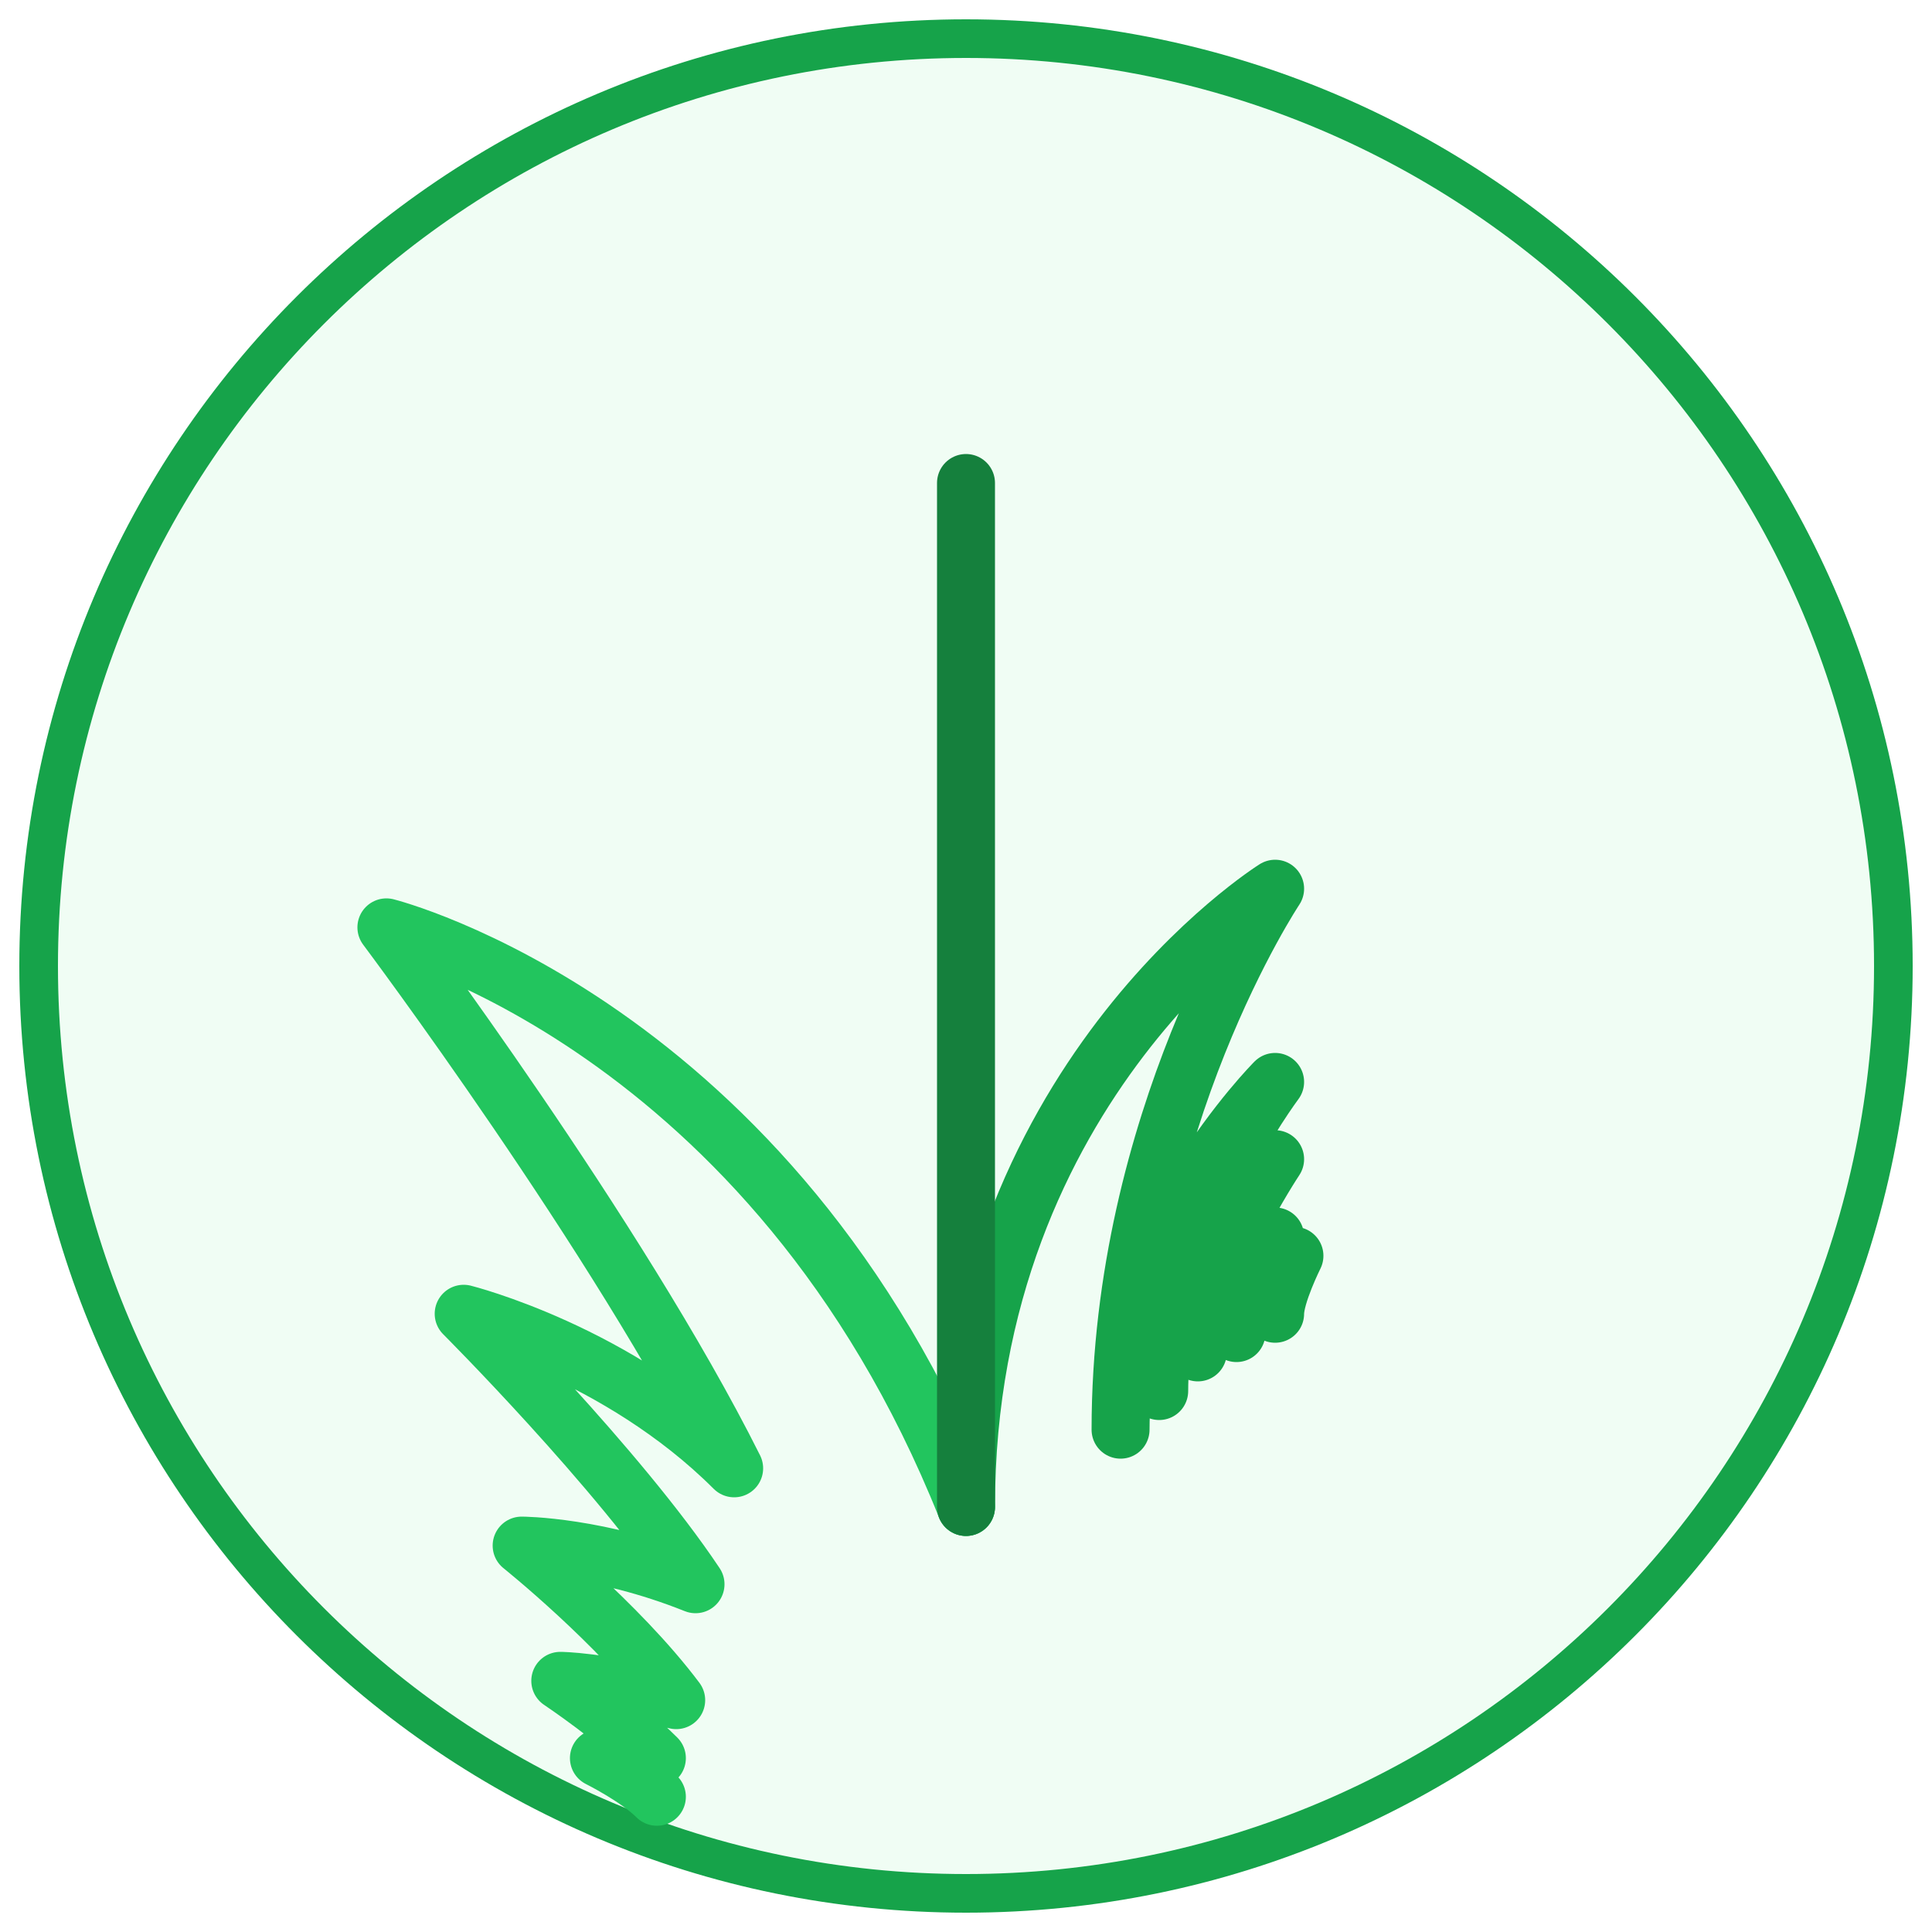
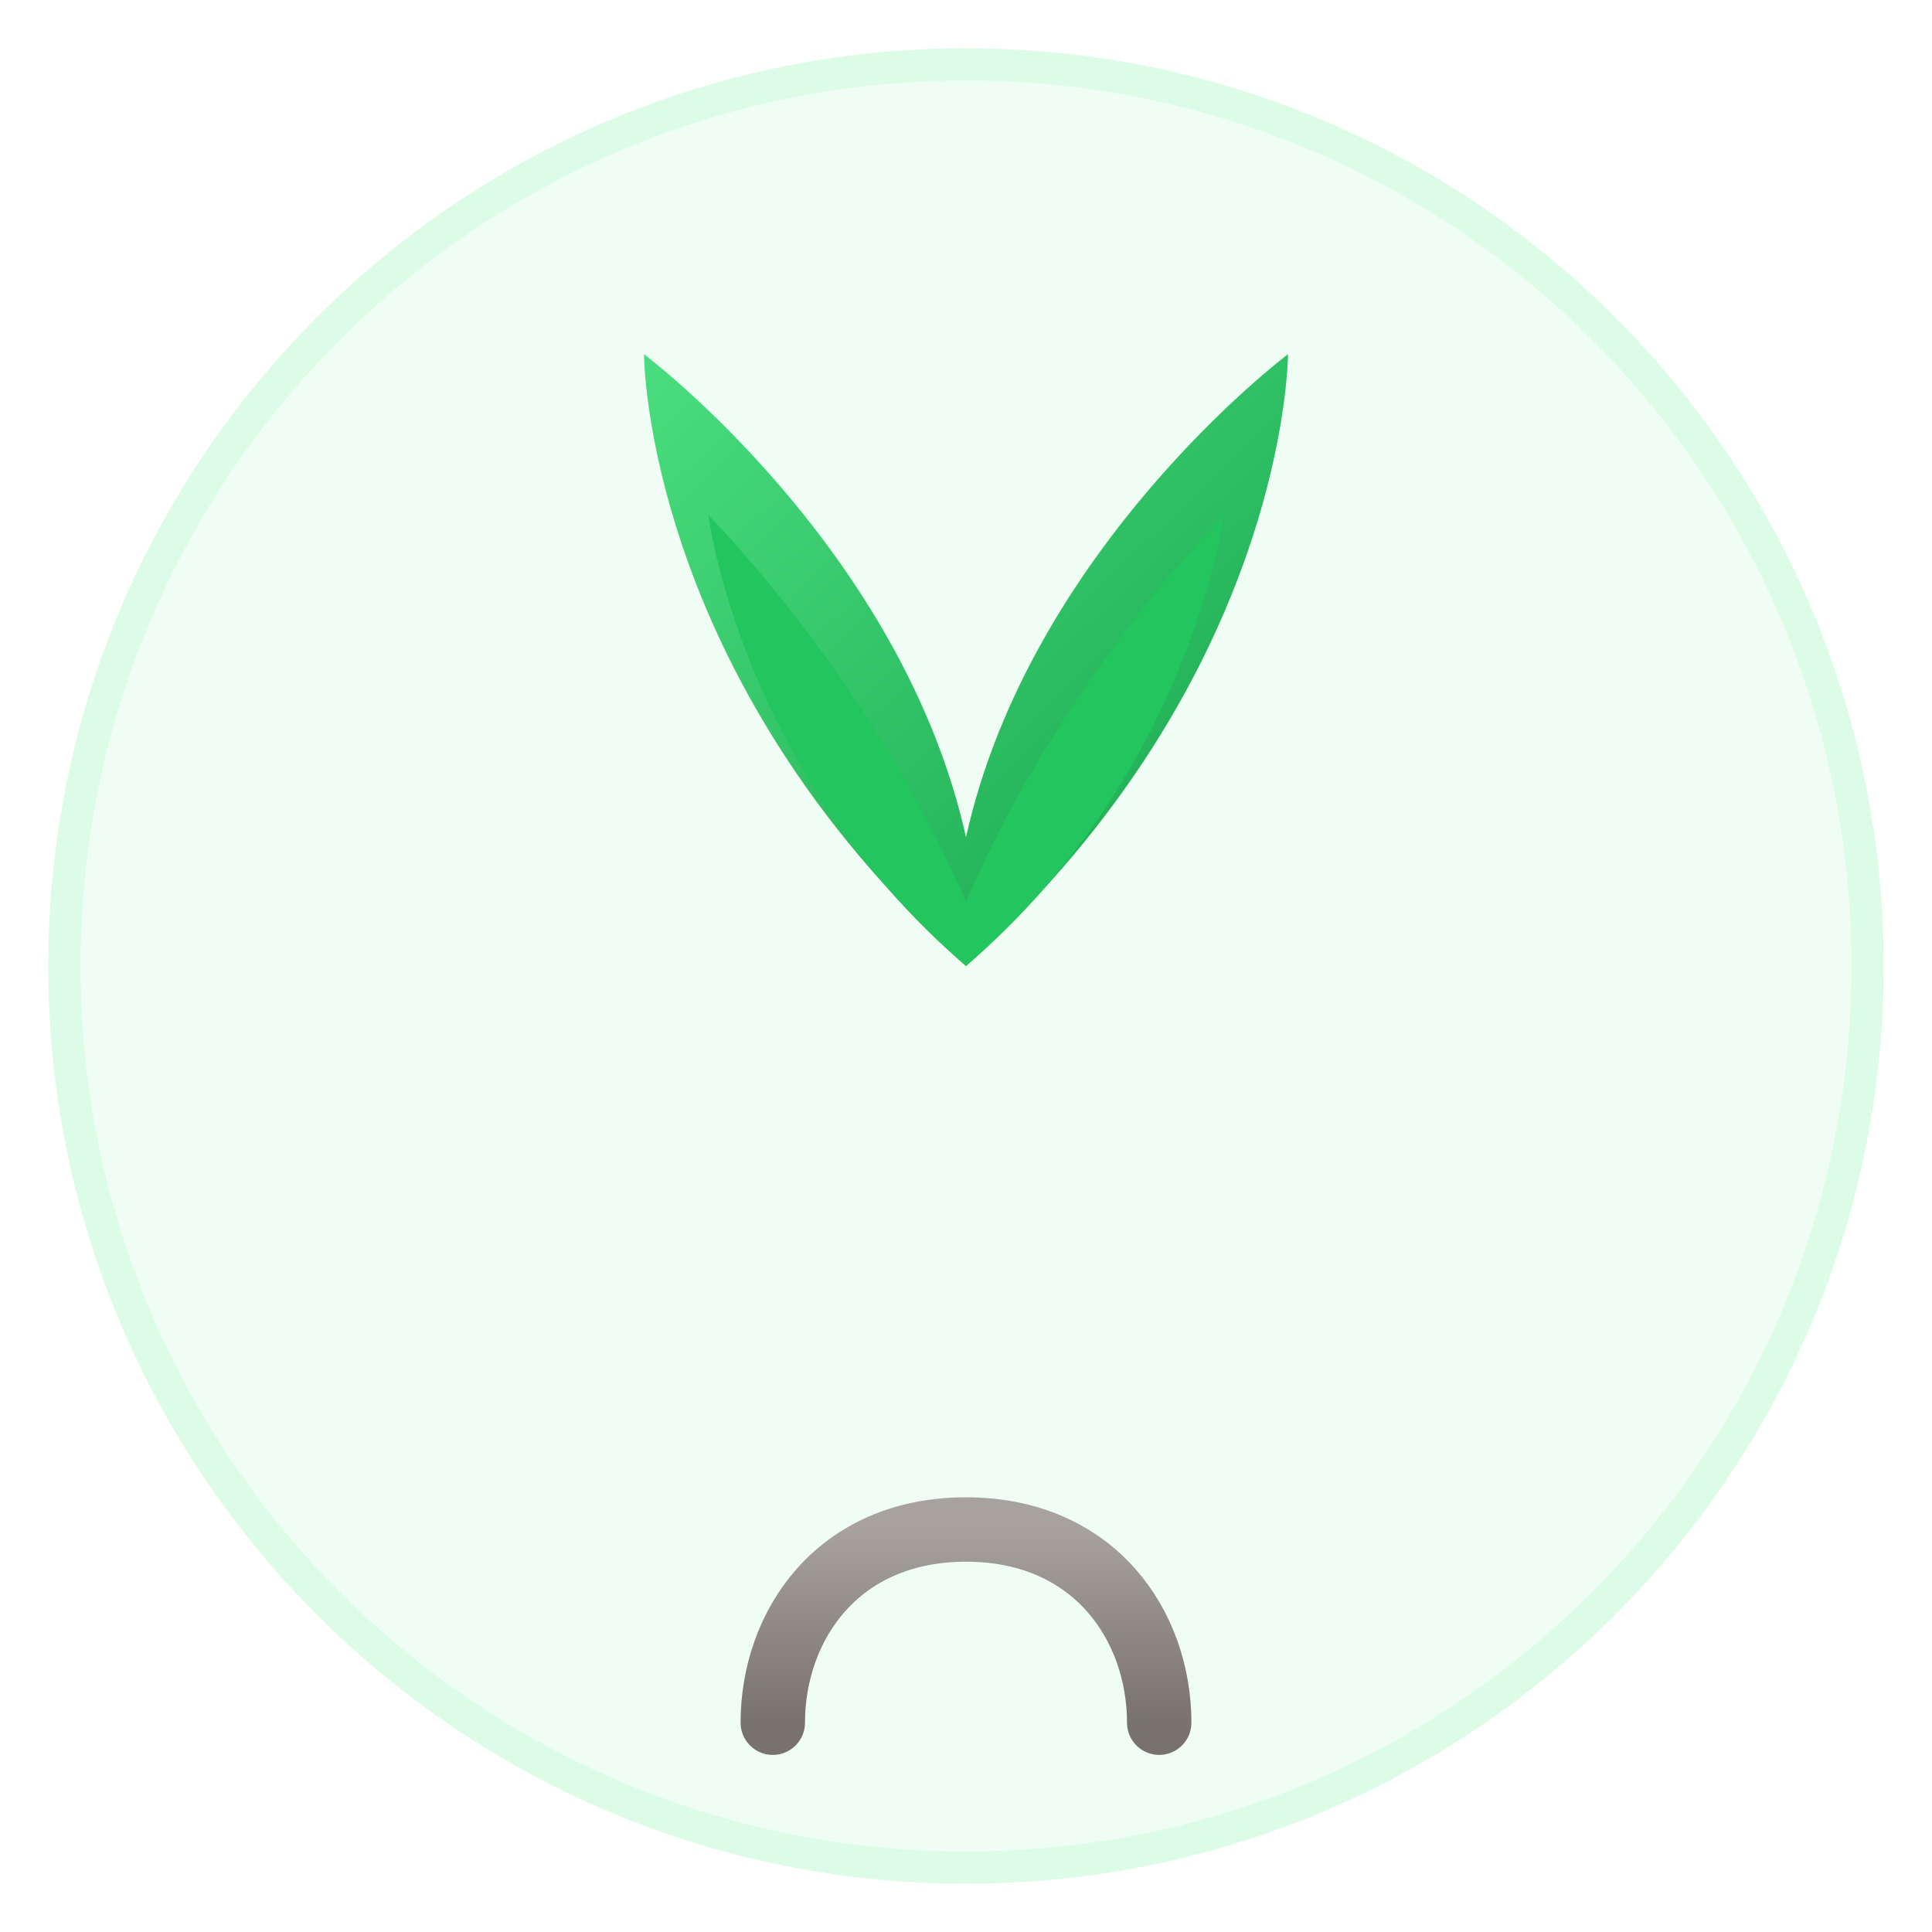
- <svg xmlns="http://www.w3.org/2000/svg" viewBox="0 0 100 100" fill="none">
-   <circle cx="50" cy="50" r="48" fill="#f0fdf4" stroke="#16a34a" stroke-width="2" />
-   <path d="M50 78c0-22 16-32 16-32s-8 12-8 28c0-10 8-18 8-18s-6 8-6 16c0-8 6-12 6-12s-4 6-4 10c0-4 4-6 4-6s-2 3-2 5c0-3 3-4 3-4s-1 2-1 3" stroke="#16a34a" stroke-width="3" stroke-linecap="round" stroke-linejoin="round" fill="none" />
-   <path d="M50 78c-10-25-30-30-30-30s12 16 18 28c-6-6-14-8-14-8s8 8 12 14c-5-2-9-2-9-2s5 4 8 8c-4-1-6-1-6-1s3 2 5 4c-2 0-3 0-3 0s2 1 3 2" stroke="#22c55e" stroke-width="3" stroke-linecap="round" stroke-linejoin="round" fill="none" />
-   <path d="M50 78V25" stroke="#15803d" stroke-width="3" stroke-linecap="round" />
+ <svg xmlns="http://www.w3.org/2000/svg" viewBox="0 0 120 120" fill="none">
+   <defs>
+     <linearGradient id="leafGrad" x1="0" y1="0" x2="1" y2="1">
+       <stop offset="0%" stop-color="#4ade80" />
+       <stop offset="100%" stop-color="#16a34a" />
+     </linearGradient>
+     <linearGradient id="trunkGrad" x1="0" y1="0" x2="0" y2="1">
+       <stop offset="0%" stop-color="#a8a29e" />
+       <stop offset="100%" stop-color="#78716c" />
+     </linearGradient>
+   </defs>
+   <circle cx="60" cy="60" r="56" fill="#f0fdf4" stroke="#dcfce7" stroke-width="2" />
+   <path d="M60 95V55" stroke="url(#trunkGrad)" stroke-width="6" stroke-linecap="round" />
+   <path d="M60 95c-8 0-12 6-12 12M60 95c8 0 12 6 12 12" stroke="url(#trunkGrad)" stroke-width="4" stroke-linecap="round" />
+   <path d="M60 60c-20-18-20-38-20-38s16 12 20 30c4-18 20-30 20-30s0 20-20 38z" fill="url(#leafGrad)" />
+   <path d="M60 60c-14-12-16-28-16-28s10 10 16 24c6-14 16-24 16-24s-2 16-16 28z" fill="#22c55e" />
+   <circle cx="60" cy="40" r="4" fill="#f0fdf4" />
</svg>
